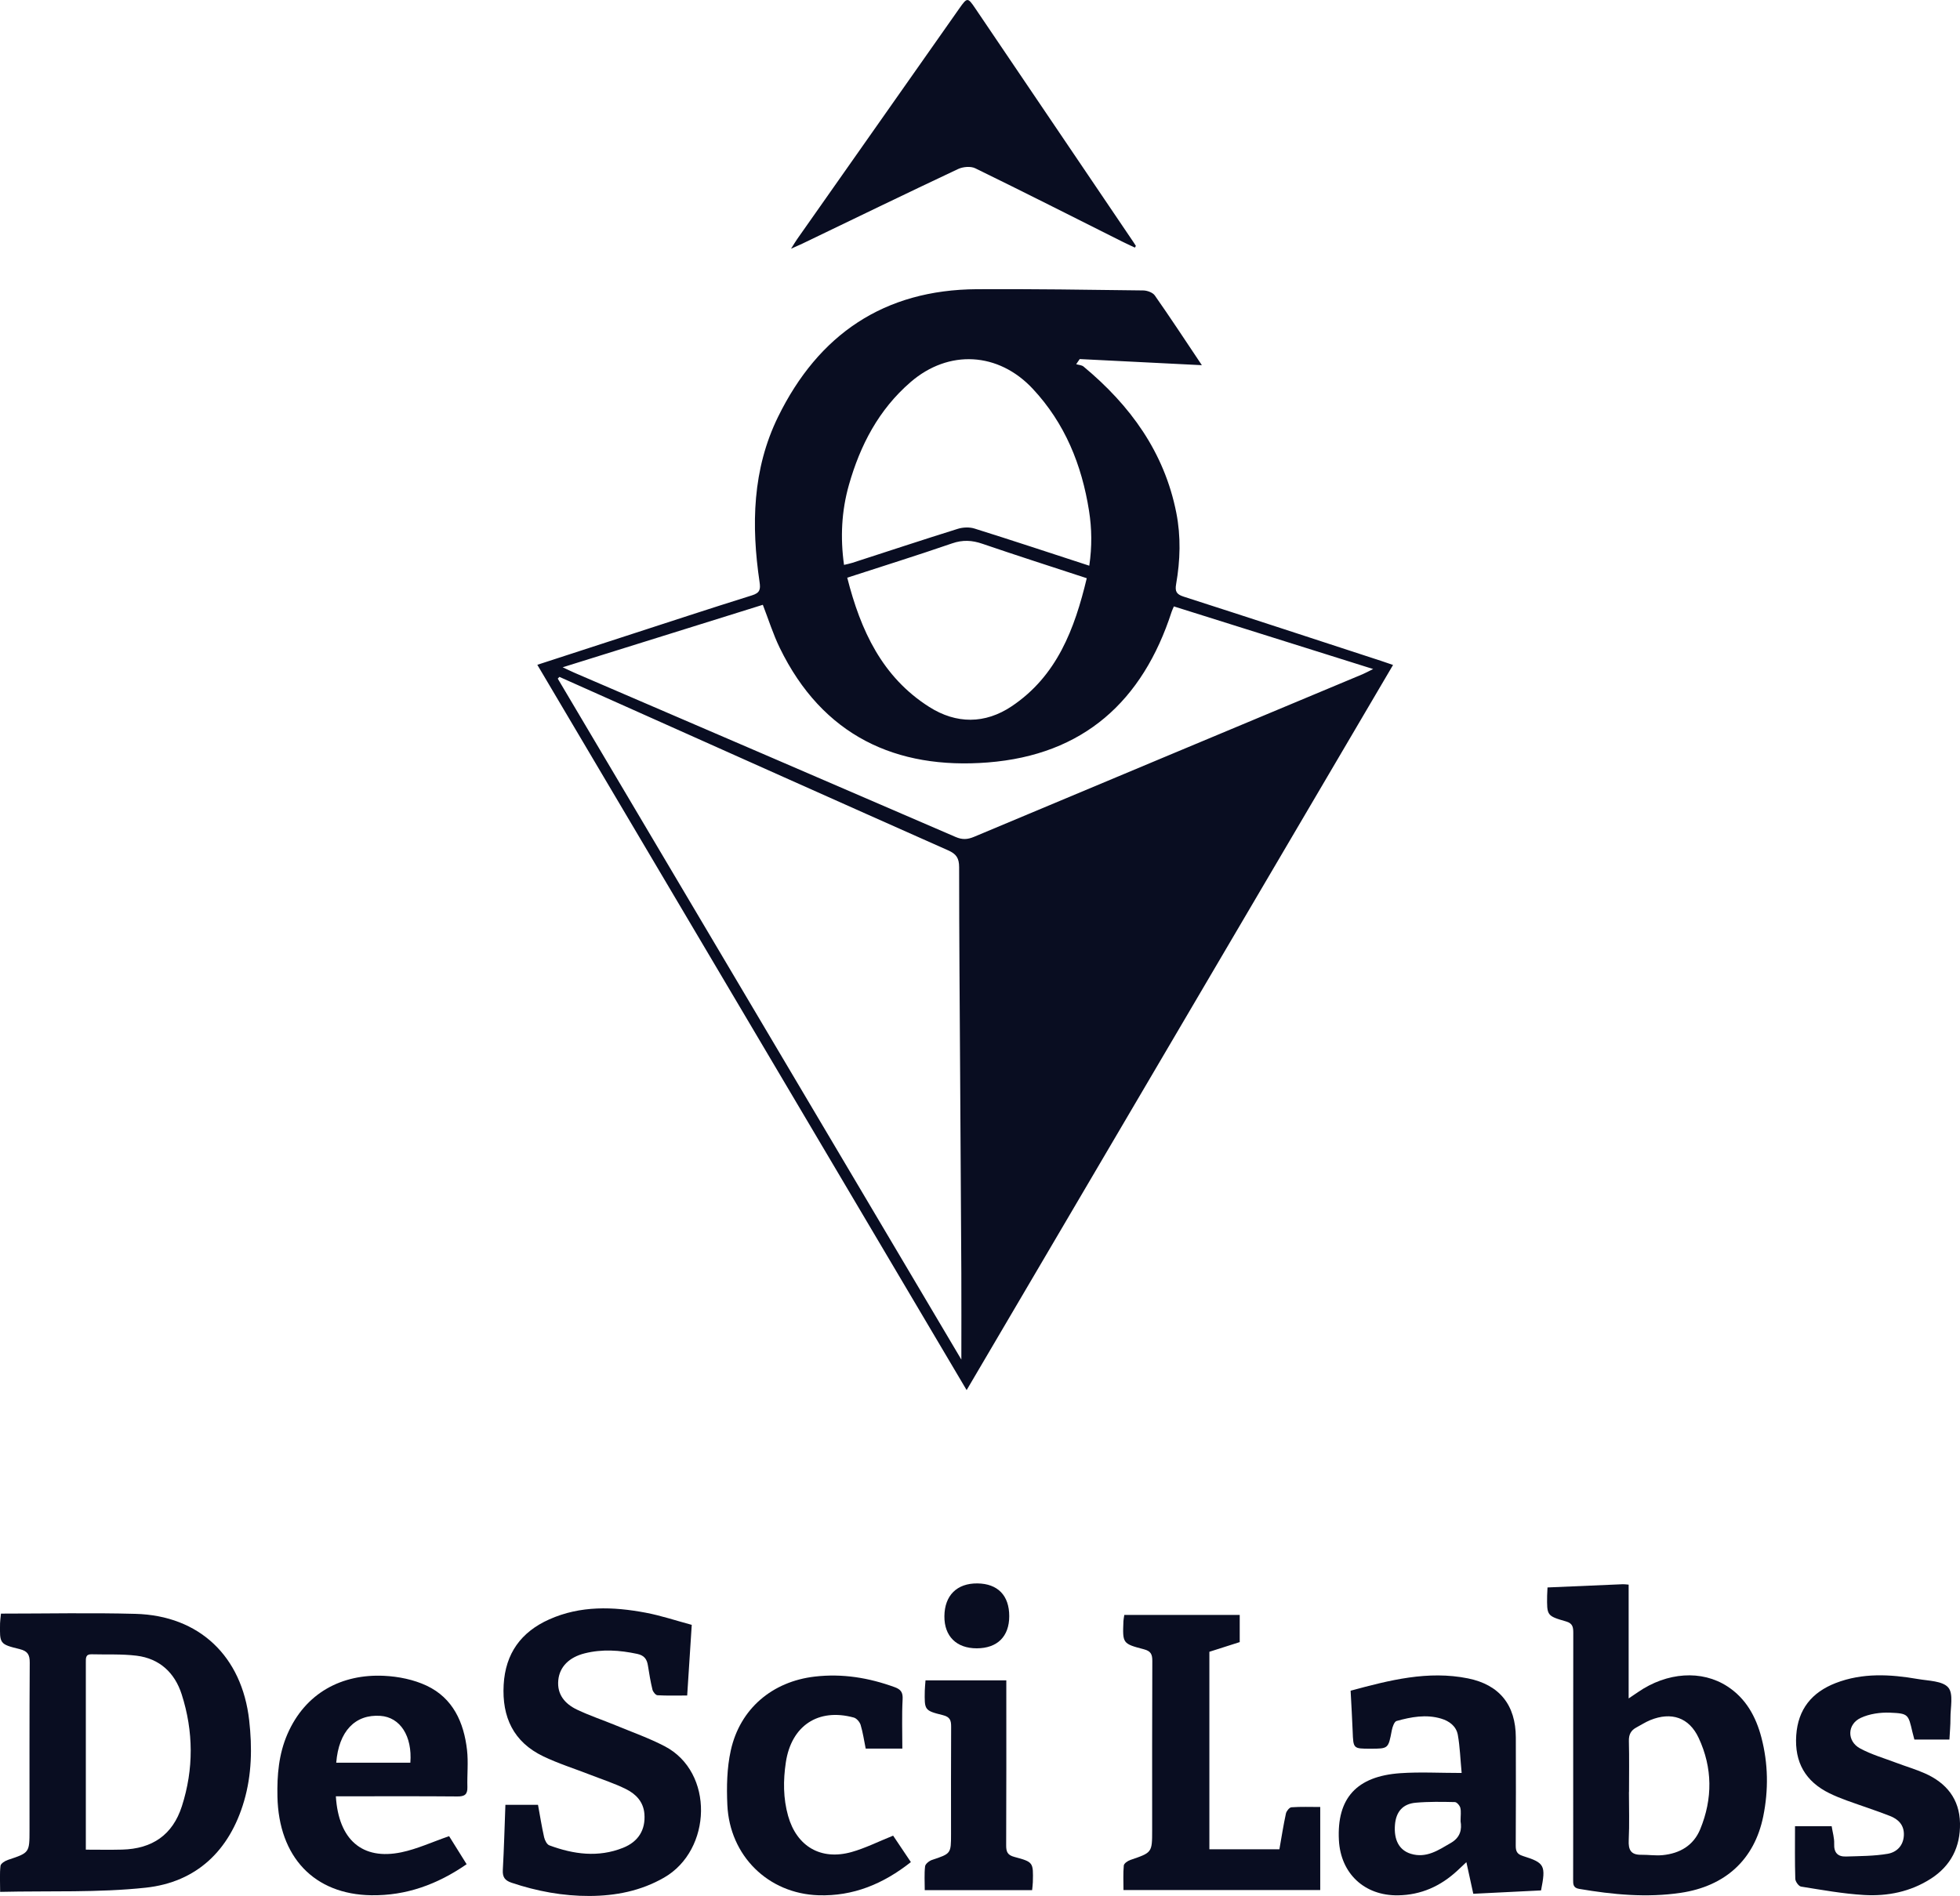
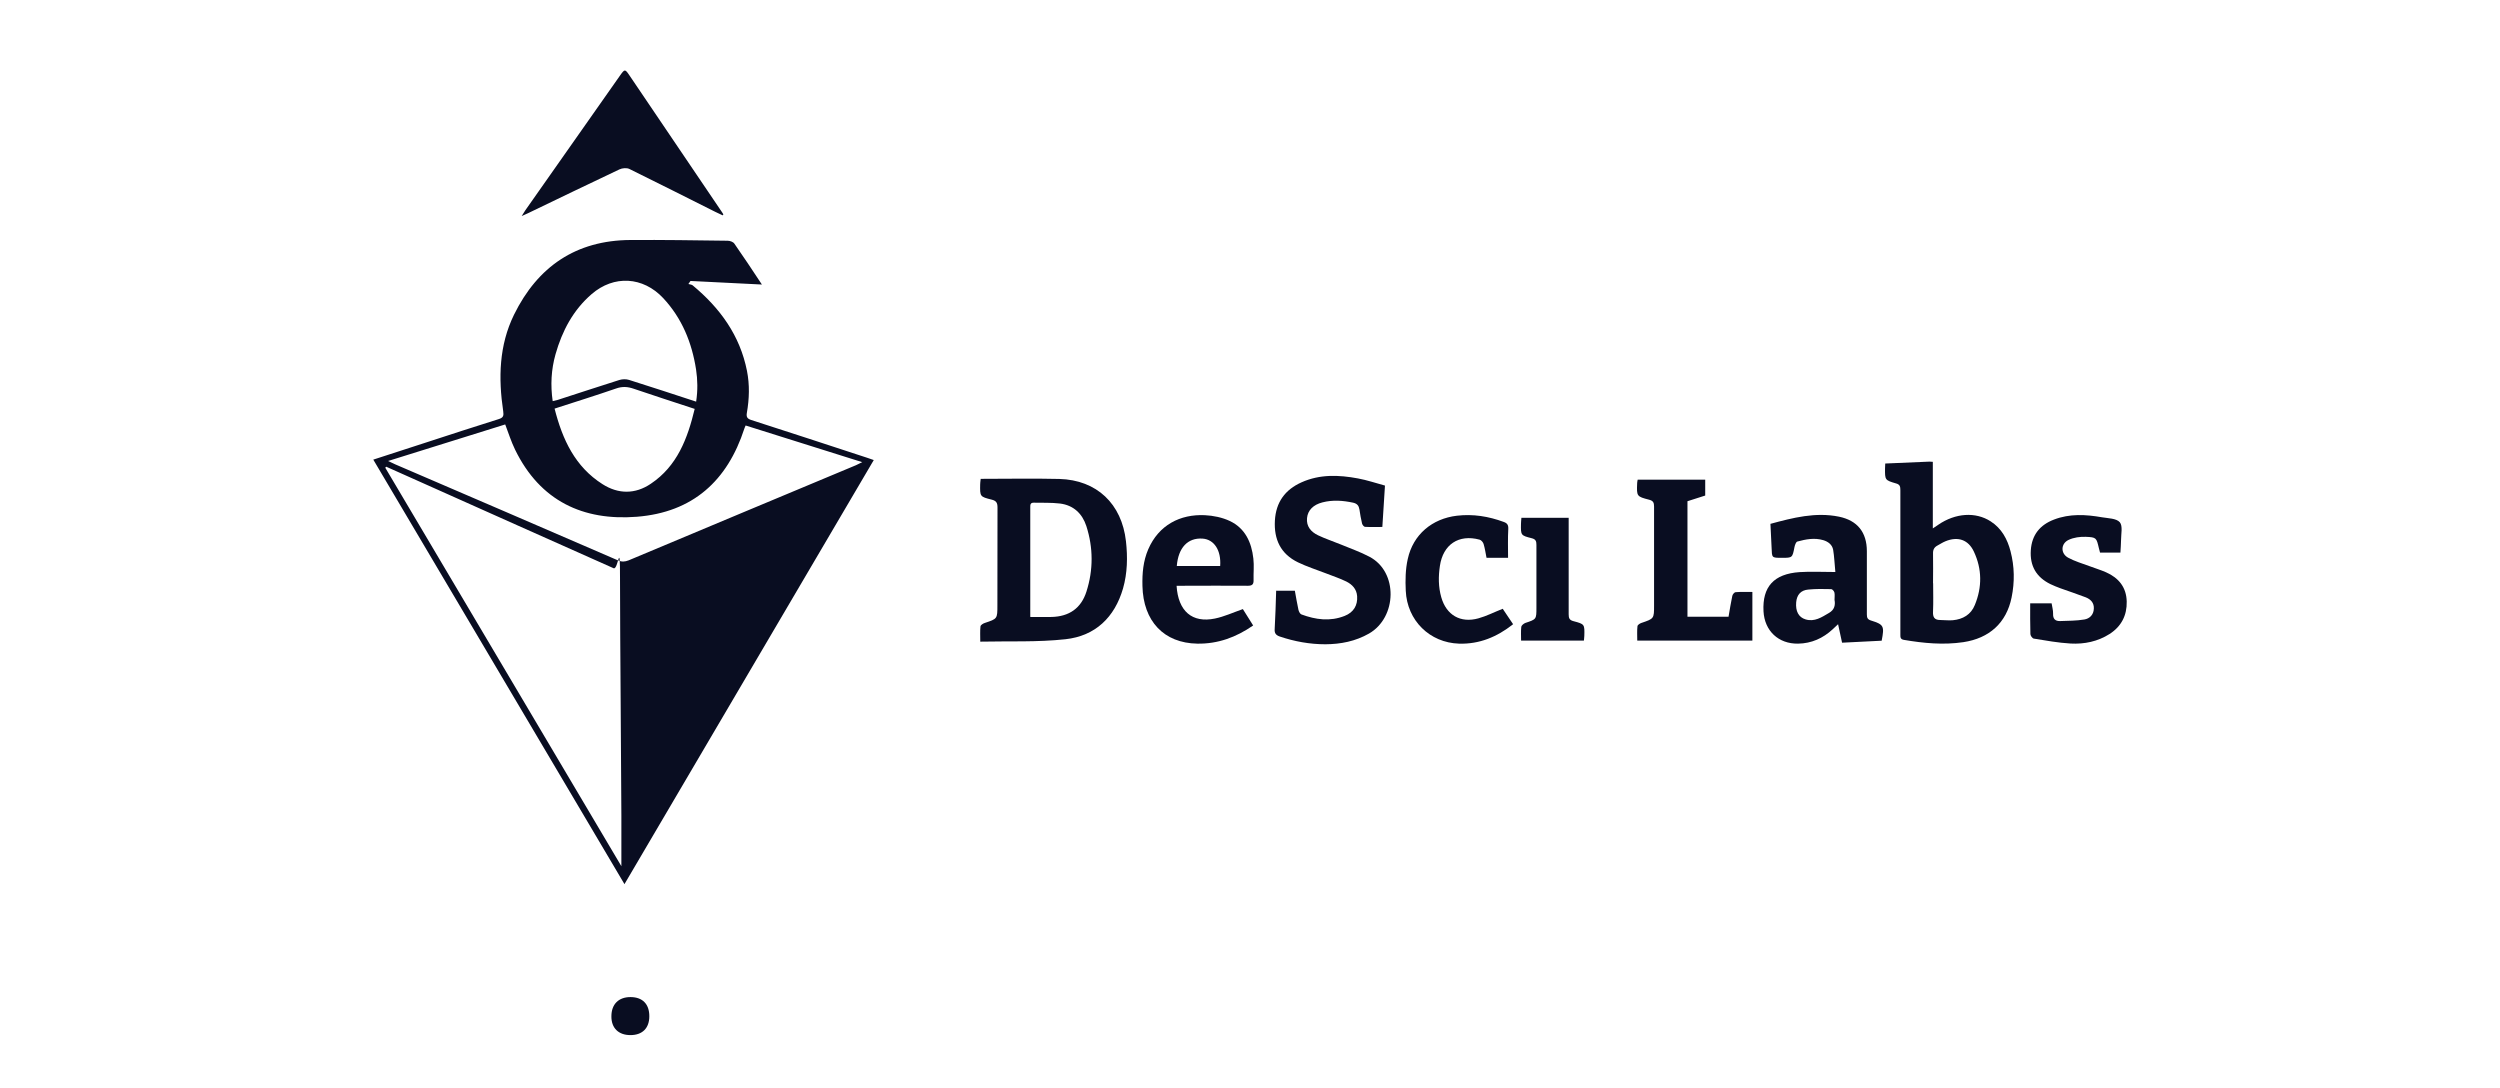
- <svg xmlns="http://www.w3.org/2000/svg" id="Layer_2" data-name="Layer 2" viewBox="0 0 995.4 963.12">
+ <svg xmlns="http://www.w3.org/2000/svg" version="1.1" viewBox="0 0 2380.2 1035.2">
  <defs>
    <style>
      .cls-1 {
-         fill: #090D21;
-         stroke-width: 0px;
+         fill: #090d21;
      }
    </style>
  </defs>
-   <g id="Layer_1-2" data-name="Layer 1">
-     <g>
-       <path class="cls-1" d="m490.93,706.19c-72.95-123.28-145.35-245.62-218.05-368.48,15.37-5,30.16-9.83,44.96-14.63,21.34-6.92,42.64-13.95,64.05-20.64,4.03-1.26,4.42-2.99,3.86-6.77-4.25-28.78-3.67-57.27,9.4-83.93,20.49-41.8,53.78-64.58,101.04-64.83,28.13-.15,56.27.27,84.4.63,2.01.03,4.82,1.03,5.88,2.54,7.91,11.28,15.46,22.81,23.91,35.43-21.36-1.07-41.7-2.09-62.04-3.11-.6.87-1.19,1.74-1.79,2.61,1.27.39,2.82.43,3.75,1.21,23.68,19.69,41.01,43.44,47.1,74.29,2.38,12.08,2,24.18-.1,36.22-.64,3.68.16,5.18,3.81,6.35,33.54,10.78,67.01,21.77,100.5,32.71,1.7.56,3.39,1.16,5.86,2-72.17,122.76-144.1,245.11-216.57,368.39Zm-206.82-362.34c-.28.29-.57.59-.85.88,68.2,115.11,136.41,230.22,204.97,345.93,0-15.38.06-29.66-.01-43.94-.17-33.79-.41-67.58-.61-101.36-.21-34.95-.51-69.91-.51-104.86,0-4.54-1.42-6.68-5.53-8.51-55.6-24.69-111.11-49.56-166.64-74.38-10.27-4.59-20.55-9.17-30.82-13.76Zm1.65-4.87c2.96,1.38,4.58,2.18,6.23,2.89,64.45,27.74,128.92,55.44,193.32,83.3,3.4,1.47,6.03,1.32,9.33-.06,65.77-27.61,131.58-55.1,197.38-82.62,1.45-.61,2.82-1.38,5.35-2.63-34.46-10.83-67.77-21.3-101.21-31.81-.5,1.19-.87,1.92-1.12,2.68-14.74,45.52-44.82,72.77-93.39,76.59-46.4,3.65-83.88-13.45-105.66-58.24-3.39-6.97-5.71-14.45-8.58-21.85-33.37,10.42-66.79,20.86-101.67,31.75Zm267.44-51.61c1.43-9.78,1.3-18.83-.13-27.9-3.69-23.34-12.22-44.44-28.56-61.95-17.47-18.72-42.72-20.13-62.05-3.43-16.18,13.97-25.59,32.04-31.33,52.24-3.75,13.22-4.43,26.68-2.49,40.63,1.68-.41,2.96-.64,4.19-1.04,17.86-5.78,35.68-11.68,53.6-17.28,2.62-.82,5.93-.95,8.52-.13,19.17,6.01,38.24,12.34,58.25,18.86Zm-122.92,6.09c6.83,26.93,17.79,50.53,41.66,65.67,13.74,8.71,28.32,8.72,41.87-.36,22.98-15.4,31.94-39.25,38.11-65.04-18.07-5.93-35.6-11.54-53.01-17.5-5.25-1.8-9.97-2.07-15.35-.21-17.4,6-34.97,11.49-53.28,17.44Z" />
-       <path class="cls-1" d="m.51,819.7c23.04,0,45.67-.49,68.26.12,32.54.87,54.12,21.62,57.78,54.07,1.57,13.88,1.32,27.63-2.59,41.02-7.32,25.09-24.1,41.23-49.94,44.01-24.18,2.6-48.75,1.55-73.95,2.13,0-5.08-.29-9.2.18-13.23.13-1.16,2.29-2.52,3.77-3.01,10.95-3.65,10.97-3.59,10.97-15.3,0-28.3-.07-56.59.11-84.89.03-4-1.03-5.88-5.05-6.87-10.26-2.52-10.22-2.71-10.02-13.19.02-1.13.21-2.26.46-4.86Zm43.08,119.91c6.52,0,12.47.13,18.42-.03,15.32-.39,25.67-7.45,30.36-22.04,6.05-18.83,5.94-37.98-.1-56.83-3.52-10.98-11.22-18.18-22.9-19.63-7.55-.93-15.26-.51-22.9-.72-3.05-.08-2.88,2.01-2.88,4.07.01,12.31,0,24.62,0,36.93,0,19.12,0,38.24,0,58.24Z" />
-       <path class="cls-1" d="m785.92,806.41c13.03-.56,25.64-1.11,38.25-1.64.8-.03,1.6.11,2.95.21v57.81c2.13-1.44,3.42-2.3,4.7-3.18,14.82-10.21,32.42-11.41,45.46-2.93,9.45,6.15,14.5,15.42,17.26,25.96,3.46,13.22,3.65,26.7.94,40.04-4.48,22.05-19.34,35.5-41.92,38.86-17.34,2.57-34.47.9-51.59-2.01-3.07-.52-3.05-2.4-3.04-4.67.04-9.15.03-18.3.03-27.46,0-32.62-.02-65.23.04-97.85,0-2.9-.24-4.89-3.66-5.87-9.8-2.83-9.75-2.99-9.62-13.1.02-1.15.1-2.29.19-4.16Zm41.39,103.92h-.04c0,8.15.29,16.31-.11,24.44-.24,4.92,1.07,7.5,6.3,7.44,3.65-.05,7.33.54,10.94.18,8.7-.86,15.66-4.87,19.08-13.19,6.36-15.49,6.28-31.16-.8-46.35-4.86-10.42-13.89-13.41-24.6-9.04-2.44,1-4.69,2.48-7.03,3.72-2.76,1.47-3.89,3.59-3.81,6.86.22,8.64.07,17.29.07,25.94Z" />
-       <path class="cls-1" d="m256.67,916.83h16.56c1,5.48,1.88,11.01,3.1,16.46.35,1.54,1.41,3.67,2.66,4.13,12.31,4.57,24.84,6.28,37.45,1.24,7.81-3.12,11.44-9.18,10.83-17.17-.47-6.19-4.33-10.14-9.34-12.64-5.77-2.87-11.97-4.87-18-7.22-8.03-3.13-16.32-5.73-24.07-9.45-15.08-7.25-20.99-19.91-20.07-36.32.88-15.95,8.86-26.85,23.15-33.23,15.84-7.08,32.41-6.51,48.96-3.4,7.8,1.47,15.39,4.03,23.41,6.18-.78,12.15-1.53,23.71-2.32,35.89-5.19,0-10.15.15-15.08-.13-.94-.05-2.29-1.73-2.56-2.87-.98-4.02-1.65-8.13-2.3-12.23-.51-3.24-1.87-5.15-5.44-5.91-8.91-1.9-17.77-2.51-26.66-.28-7.89,1.98-12.75,6.8-13.42,13.63-.72,7.31,3.44,12.07,9.49,14.96,6.43,3.07,13.24,5.32,19.84,8.05,8.27,3.42,16.77,6.42,24.68,10.54,25.27,13.12,24.09,52.75-.31,66.76-11.81,6.78-24.57,9.25-37.81,9.31-13.52.06-26.76-2.4-39.64-6.73-3.41-1.15-4.62-2.88-4.42-6.49.61-10.92.89-21.85,1.31-33.07Z" />
-       <path class="cls-1" d="m576.35,125.78c-2.19-1.04-4.39-2.03-6.56-3.12-24.81-12.44-49.56-25-74.49-37.17-2.35-1.15-6.3-.78-8.79.4-26.46,12.47-52.78,25.24-79.14,37.93-1.46.7-2.96,1.33-5.63,2.53,1.47-2.32,2.24-3.66,3.12-4.91,27.45-39.06,54.9-78.12,82.36-117.18,3.98-5.66,4.26-5.67,8.09,0,26.84,39.67,53.68,79.35,80.52,119.03.36.54.69,1.09,1.04,1.64-.17.28-.34.57-.52.85Z" />
-       <path class="cls-1" d="m685.92,858.86c19.78-5.35,39.28-10.36,59.63-6.25,16.09,3.25,24.22,13.63,24.27,29.99.05,18.31.07,36.61-.04,54.92-.02,2.88.64,4.37,3.67,5.32,11.08,3.47,11.68,4.8,9.18,17.47-11.29.56-22.69,1.12-34.41,1.71-1.15-5.27-2.24-10.24-3.51-16.06-1.86,1.75-3.23,3.07-4.63,4.35-8.5,7.86-18.39,12.33-30.12,12.5-16.98.24-29.1-11.05-29.99-28.04-1.11-21.23,8.94-32.48,31.24-34.01,9.9-.68,19.89-.11,31.1-.11-.69-7.3-.88-13.39-1.94-19.32-.79-4.41-4.28-7.05-8.51-8.3-7.64-2.27-15.2-.84-22.59,1.21-1.18.33-2.1,3.01-2.43,4.73-1.78,9.34-1.71,9.35-10.85,9.35-8.76,0-8.7,0-9.03-8.84-.25-6.64-.66-13.27-1.04-20.6Zm55.84,66.31c0-2.85.34-4.92-.12-6.8-.29-1.18-1.78-2.91-2.76-2.93-6.63-.15-13.29-.26-19.88.32-6.6.58-10,4.6-10.55,11.14-.65,7.69,2.08,12.98,8.07,14.81,7.87,2.4,13.98-1.85,20.34-5.54,4.88-2.83,5.6-6.94,4.9-10.99Z" />
-       <path class="cls-1" d="m170.57,912.52c1.37,22.1,13.45,32.55,33.26,28.43,8.02-1.67,15.65-5.23,24.25-8.2,2.62,4.19,5.64,9.03,8.9,14.25-14.88,10.28-30.68,16.03-48.39,15.77-29.03-.42-47.04-19.39-47.69-50.11-.23-10.87.65-21.56,5.06-31.73,9.12-21.02,27.7-30.67,49.13-29.63,7.29.35,15.02,1.92,21.57,5,13.38,6.3,18.92,18.62,20.52,32.67.71,6.22.01,12.58.19,18.87.1,3.75-1.45,4.78-5.07,4.74-18.47-.16-36.95-.08-55.42-.08-1.97,0-3.94,0-6.31,0Zm37.83-17.08c1.04-13.57-5.19-23.11-15.21-23.8-12.86-.89-21.16,7.85-22.43,23.8h37.64Z" />
-       <path class="cls-1" d="m614.2,939.41h35.55c1.09-6.17,2.03-12.21,3.32-18.17.27-1.24,1.76-3.08,2.79-3.16,4.76-.34,9.55-.15,14.63-.15v42.19h-99.92c0-4.28-.23-8.4.16-12.47.1-1.06,2.02-2.36,3.35-2.82,11.03-3.76,11.05-3.7,11.05-15.16,0-28.64-.05-57.28.08-85.92.02-3.33-.74-5-4.2-5.91-10.95-2.87-10.92-3.02-10.47-14.32.03-.8.22-1.59.44-3.14h58.62v13.79c-4.92,1.57-10.07,3.22-15.41,4.92v100.31Z" />
-       <path class="cls-1" d="m990.02,883.68h-17.79c-.36-1.36-.71-2.59-1-3.84-2.09-8.98-2.06-9.44-11.38-9.82-4.95-.2-10.43.58-14.86,2.65-6.95,3.24-7.08,11.86-.35,15.5,5.78,3.13,12.25,4.98,18.45,7.33,4.81,1.82,9.78,3.27,14.47,5.35,10.93,4.84,17.6,13.01,17.84,25.33.23,12.01-4.61,21.64-14.84,28.2-10.31,6.61-21.92,8.96-33.86,8.26-10.73-.63-21.39-2.57-32.02-4.27-1.2-.19-2.89-2.55-2.93-3.94-.27-8.78-.14-17.58-.14-26.75h18.61c.48,3.11,1.4,6.05,1.28,8.94-.19,4.53,1.83,6.61,6.04,6.47,7.06-.23,14.2-.2,21.12-1.38,4.49-.77,7.98-4.02,8.23-9.38.24-5.14-2.74-8.15-7.01-9.82-7.25-2.84-14.69-5.22-22.01-7.88-2.96-1.08-5.9-2.26-8.72-3.64-12.23-5.99-17.84-15.74-16.92-29.44.9-13.33,7.97-21.89,20.02-26.57,13.64-5.29,27.73-4.48,41.78-2.05,5.38.93,12.53.93,15.41,4.31,2.74,3.21,1.06,10.28,1.11,15.66.03,3.46-.32,6.91-.52,10.77Z" />
-       <path class="cls-1" d="m458.25,888.28h-18.6c-.82-4.04-1.4-8.13-2.57-12.03-.45-1.5-2.05-3.36-3.48-3.75-18.16-4.95-31.73,4.21-34.51,22.78-1.37,9.18-1.36,18.23,1.15,27.17,4.38,15.54,16.66,22.74,32.25,18.36,6.96-1.96,13.54-5.29,21.09-8.32,2.59,3.86,5.68,8.46,9.01,13.43-13.98,11.06-29.27,17.45-46.99,16.85-25.47-.85-45.03-20.02-46.21-45.88-.42-9.2-.23-18.74,1.74-27.67,4.69-21.24,21.11-35.03,42.64-37.53,14-1.63,27.46.58,40.62,5.38,3.09,1.13,4.21,2.62,4.01,6.18-.44,8.11-.14,16.26-.14,25.02Z" />
-       <path class="cls-1" d="m469.64,960.19c0-4.24-.28-8.22.17-12.11.14-1.22,2.07-2.76,3.48-3.24,9.68-3.23,9.7-3.15,9.7-13.21,0-18.14-.06-36.28.05-54.41.02-3.2-.49-5.02-4.18-5.94-9.43-2.33-9.38-2.59-9.2-12.43.03-1.45.2-2.9.37-5.25h41.03c0,1.34,0,3.12,0,4.9,0,26.29.06,52.58-.07,78.87-.02,3.3.66,4.99,4.15,5.92,9.68,2.59,9.64,2.78,9.4,12.77-.03,1.29-.23,2.58-.37,4.11h-54.52Z" />
-       <path class="cls-1" d="m512.55,821c0,10.31-6.03,16.29-16.45,16.33-10.34.03-16.57-6.13-16.48-16.31.09-10.55,6.35-16.77,16.76-16.66,10.33.11,16.18,6.12,16.17,16.64Z" />
+   <g>
+     <g id="Layer_1">
+       <g>
+         <g>
+           <path class="cls-1" d="M933.7,455.9c25.3,0,50.1-.5,74.9.1,35.7,1,59.4,23.7,63.4,59.3,1.7,15.2,1.4,30.3-2.8,45-8,27.5-26.4,45.2-54.8,48.3-26.5,2.9-53.5,1.7-81.1,2.3,0-5.6-.3-10.1.2-14.5.1-1.3,2.5-2.8,4.1-3.3,12-4,12-3.9,12-16.8,0-31,0-62.1.1-93.1,0-4.4-1.1-6.4-5.5-7.5-11.3-2.8-11.2-3-11-14.5,0-1.2.2-2.5.5-5.3h0ZM980.9,587.4c7.2,0,13.7.1,20.2,0,16.8-.4,28.2-8.2,33.3-24.2,6.6-20.7,6.5-41.7-.1-62.3-3.9-12-12.3-19.9-25.1-21.5-8.3-1-16.7-.6-25.1-.8-3.3,0-3.2,2.2-3.2,4.5,0,13.5,0,27,0,40.5v63.9h0Z" />
+           <path class="cls-1" d="M1795.1,441.3c14.3-.6,28.1-1.2,41.9-1.8.9,0,1.8.1,3.2.2v63.4c2.3-1.6,3.8-2.5,5.2-3.5,16.3-11.2,35.6-12.5,49.9-3.2,10.4,6.7,15.9,16.9,18.9,28.5,3.8,14.5,4,29.3,1,43.9-4.9,24.2-21.2,38.9-46,42.6-19,2.8-37.8,1-56.6-2.2-3.4-.6-3.3-2.6-3.3-5.1,0-10,0-20.1,0-30.1,0-35.8,0-71.5,0-107.3,0-3.2-.3-5.4-4-6.4-10.7-3.1-10.7-3.3-10.6-14.4,0-1.3.1-2.5.2-4.6h0ZM1840.5,555.3h0c0,8.9.3,17.9-.1,26.8-.3,5.4,1.2,8.2,6.9,8.2,4,0,8,.6,12,.2,9.5-.9,17.2-5.3,20.9-14.5,7-17,6.9-34.2-.9-50.8-5.3-11.4-15.2-14.7-27-9.9-2.7,1.1-5.1,2.7-7.7,4.1-3,1.6-4.3,3.9-4.2,7.5.2,9.5,0,19,0,28.4h0Z" />
+           <path class="cls-1" d="M1214.6,562.4h18.2c1.1,6,2.1,12.1,3.4,18.1.4,1.7,1.5,4,2.9,4.5,13.5,5,27.2,6.9,41.1,1.4,8.6-3.4,12.5-10.1,11.9-18.8-.5-6.8-4.7-11.1-10.2-13.9-6.3-3.1-13.1-5.3-19.7-7.9-8.8-3.4-17.9-6.3-26.4-10.4-16.5-8-23-21.8-22-39.8,1-17.5,9.7-29.4,25.4-36.4,17.4-7.8,35.5-7.1,53.7-3.7,8.6,1.6,16.9,4.4,25.7,6.8-.9,13.3-1.7,26-2.5,39.4-5.7,0-11.1.2-16.5-.1-1,0-2.5-1.9-2.8-3.1-1.1-4.4-1.8-8.9-2.5-13.4-.6-3.6-2.1-5.6-6-6.5-9.8-2.1-19.5-2.8-29.2-.3-8.7,2.2-14,7.5-14.7,14.9-.8,8,3.8,13.2,10.4,16.4,7.1,3.4,14.5,5.8,21.8,8.8,9.1,3.8,18.4,7,27.1,11.6,27.7,14.4,26.4,57.9-.3,73.2-13,7.4-26.9,10.1-41.5,10.2-14.8,0-29.3-2.6-43.5-7.4-3.7-1.3-5.1-3.2-4.8-7.1.7-12,1-24,1.4-36.3h0Z" />
+           <path class="cls-1" d="M1685.4,498.8c21.7-5.9,43.1-11.4,65.4-6.9,17.6,3.6,26.6,14.9,26.6,32.9,0,20.1,0,40.2,0,60.2,0,3.2.7,4.8,4,5.8,12.2,3.8,12.8,5.3,10.1,19.2-12.4.6-24.9,1.2-37.7,1.9-1.3-5.8-2.5-11.2-3.8-17.6-2,1.9-3.5,3.4-5.1,4.8-9.3,8.6-20.2,13.5-33,13.7-18.6.3-31.9-12.1-32.9-30.8-1.2-23.3,9.8-35.6,34.3-37.3,10.9-.7,21.8-.1,34.1-.1-.8-8-1-14.7-2.1-21.2-.9-4.8-4.7-7.7-9.3-9.1-8.4-2.5-16.7-.9-24.8,1.3-1.3.4-2.3,3.3-2.7,5.2-2,10.2-1.9,10.3-11.9,10.3s-9.5,0-9.9-9.7c-.3-7.3-.7-14.6-1.1-22.6h0ZM1746.6,571.6c0-3.1.4-5.4-.1-7.5-.3-1.3-2-3.2-3-3.2-7.3-.2-14.6-.3-21.8.4-7.2.6-11,5-11.6,12.2-.7,8.4,2.3,14.2,8.9,16.2,8.6,2.6,15.3-2,22.3-6.1,5.4-3.1,6.1-7.6,5.4-12.1h0Z" />
+           <path class="cls-1" d="M1120.2,557.7c1.5,24.2,14.8,35.7,36.5,31.2,8.8-1.8,17.2-5.7,26.6-9,2.9,4.6,6.2,9.9,9.8,15.6-16.3,11.3-33.6,17.6-53.1,17.3-31.8-.5-51.6-21.3-52.3-55-.3-11.9.7-23.6,5.5-34.8,10-23.1,30.4-33.6,53.9-32.5,8,.4,16.5,2.1,23.7,5.5,14.7,6.9,20.8,20.4,22.5,35.8.8,6.8,0,13.8.2,20.7.1,4.1-1.6,5.2-5.6,5.2-20.3-.2-40.5,0-60.8,0h-6.9ZM1161.7,538.9c1.1-14.9-5.7-25.3-16.7-26.1-14.1-1-23.2,8.6-24.6,26.1h41.3Z" />
+           <path class="cls-1" d="M1606.7,587.2h39c1.2-6.8,2.2-13.4,3.6-19.9.3-1.4,1.9-3.4,3.1-3.5,5.2-.4,10.5-.2,16-.2v46.3h-109.6c0-4.7-.3-9.2.2-13.7.1-1.2,2.2-2.6,3.7-3.1,12.1-4.1,12.1-4.1,12.1-16.6,0-31.4,0-62.8,0-94.2,0-3.7-.8-5.5-4.6-6.5-12-3.1-12-3.3-11.5-15.7,0-.9.2-1.7.5-3.4h64.3v15.1c-5.4,1.7-11,3.5-16.9,5.4v110h0Z" />
+           <path class="cls-1" d="M2018.9,526.1h-19.5c-.4-1.5-.8-2.8-1.1-4.2-2.3-9.8-2.3-10.4-12.5-10.8-5.4-.2-11.4.6-16.3,2.9-7.6,3.6-7.8,13-.4,17,6.3,3.4,13.4,5.5,20.2,8,5.3,2,10.7,3.6,15.9,5.9,12,5.3,19.3,14.3,19.6,27.8.3,13.2-5.1,23.7-16.3,30.9-11.3,7.2-24,9.8-37.1,9.1-11.8-.7-23.5-2.8-35.1-4.7-1.3-.2-3.2-2.8-3.2-4.3-.3-9.6-.2-19.3-.2-29.3h20.4c.5,3.4,1.5,6.6,1.4,9.8-.2,5,2,7.2,6.6,7.1,7.7-.3,15.6-.2,23.2-1.5,4.9-.8,8.8-4.4,9-10.3.3-5.6-3-8.9-7.7-10.8-8-3.1-16.1-5.7-24.1-8.6-3.2-1.2-6.5-2.5-9.6-4-13.4-6.6-19.6-17.3-18.6-32.3,1-14.6,8.7-24,22-29.1,15-5.8,30.4-4.9,45.8-2.2,5.9,1,13.7,1,16.9,4.7,3,3.5,1.2,11.3,1.2,17.2,0,3.8-.4,7.6-.6,11.8h0Z" />
+           <path class="cls-1" d="M1435.7,531.1h-20.4c-.9-4.4-1.5-8.9-2.8-13.2-.5-1.6-2.2-3.7-3.8-4.1-19.9-5.4-34.8,4.6-37.8,25-1.5,10.1-1.5,20,1.3,29.8,4.8,17,18.3,24.9,35.4,20.1,7.6-2.1,14.8-5.8,23.1-9.1,2.8,4.2,6.2,9.3,9.9,14.7-15.3,12.1-32.1,19.1-51.5,18.5-27.9-.9-49.4-22-50.7-50.3-.5-10.1-.3-20.6,1.9-30.3,5.1-23.3,23.2-38.4,46.8-41.2,15.4-1.8,30.1.6,44.5,5.9,3.4,1.2,4.6,2.9,4.4,6.8-.5,8.9-.2,17.8-.2,27.4h0Z" />
+           <path class="cls-1" d="M1448.2,610c0-4.7-.3-9,.2-13.3.2-1.3,2.3-3,3.8-3.6,10.6-3.5,10.6-3.5,10.6-14.5,0-19.9,0-39.8,0-59.7,0-3.5-.5-5.5-4.6-6.5-10.3-2.6-10.3-2.8-10.1-13.6,0-1.6.2-3.2.4-5.8h45v5.4c0,28.8,0,57.7,0,86.5,0,3.6.7,5.5,4.6,6.5,10.6,2.8,10.6,3,10.3,14,0,1.4-.3,2.8-.4,4.5h-59.8Z" />
+         </g>
+         <g>
+           <path class="cls-1" d="M594.5,841.7c-80-135.2-159.4-269.4-239.1-404.1,16.9-5.5,33.1-10.8,49.3-16,23.4-7.6,46.8-15.3,70.2-22.6,4.4-1.4,4.8-3.3,4.2-7.4-4.7-31.6-4-62.8,10.3-92,22.5-45.8,59-70.8,110.8-71.1,30.9-.2,61.7.3,92.6.7,2.2,0,5.3,1.1,6.4,2.8,8.7,12.4,17,25,26.2,38.9-23.4-1.2-45.7-2.3-68-3.4-.7,1-1.3,1.9-2,2.9,1.4.4,3.1.5,4.1,1.3,26,21.6,45,47.6,51.7,81.5,2.6,13.2,2.2,26.5-.1,39.7-.7,4,.2,5.7,4.2,7,36.8,11.8,73.5,23.9,110.2,35.9,1.9.6,3.7,1.3,6.4,2.2-79.2,134.6-158,268.8-237.5,404h0ZM367.7,444.3c-.3.3-.6.6-.9,1,74.8,126.2,149.6,252.5,224.8,379.4,0-16.9,0-32.5,0-48.2-.2-37.1-.4-74.1-.7-111.2-.2-38.3-.6-76.7-.6-115s-1.6-7.3-6.1-9.3c-61-27.1-121.9-54.4-182.8-81.6-11.3-5-22.5-10.1-33.8-15.1h0ZM369.5,438.9c3.2,1.5,5,2.4,6.8,3.2,70.7,30.4,141.4,60.8,212,91.4,3.7,1.6,6.6,1.4,10.2,0,72.1-30.3,144.3-60.4,216.5-90.6,1.6-.7,3.1-1.5,5.9-2.9-37.8-11.9-74.3-23.4-111-34.9-.5,1.3-1,2.1-1.2,2.9-16.2,49.9-49.2,79.8-102.4,84-50.9,4-92-14.8-115.9-63.9-3.7-7.6-6.3-15.8-9.4-24-36.6,11.4-73.3,22.9-111.5,34.8h0ZM662.8,382.3c1.6-10.7,1.4-20.7-.1-30.6-4-25.6-13.4-48.7-31.3-67.9-19.2-20.5-46.9-22.1-68.1-3.8-17.7,15.3-28.1,35.1-34.4,57.3-4.1,14.5-4.9,29.3-2.7,44.6,1.8-.4,3.2-.7,4.6-1.1,19.6-6.3,39.1-12.8,58.8-19,2.9-.9,6.5-1,9.3-.1,21,6.6,41.9,13.5,63.9,20.7ZM528,389c7.5,29.5,19.5,55.4,45.7,72,15.1,9.6,31.1,9.6,45.9-.4,25.2-16.9,35-43,41.8-71.3-19.8-6.5-39-12.7-58.1-19.2-5.8-2-10.9-2.3-16.8-.2-19.1,6.6-38.4,12.6-58.4,19.1h0Z" />
+           <path class="cls-1" d="M688.2,205.1c-2.4-1.1-4.8-2.2-7.2-3.4-27.2-13.6-54.4-27.4-81.7-40.8-2.6-1.3-6.9-.9-9.6.4-29,13.7-57.9,27.7-86.8,41.6-1.6.8-3.2,1.5-6.2,2.8,1.6-2.5,2.5-4,3.4-5.4,30.1-42.8,60.2-85.7,90.3-128.5,4.4-6.2,4.7-6.2,8.9,0,29.4,43.5,58.9,87,88.3,130.5.4.6.8,1.2,1.1,1.8-.2.3-.4.6-.6.9h0Z" />
+           <path class="cls-1" d="M618.2,967.6c0,11.3-6.6,17.9-18,17.9-11.3,0-18.2-6.7-18.1-17.9,0-11.6,7-18.4,18.4-18.3,11.3.1,17.7,6.7,17.7,18.2h0Z" />
+         </g>
+       </g>
    </g>
  </g>
</svg>
